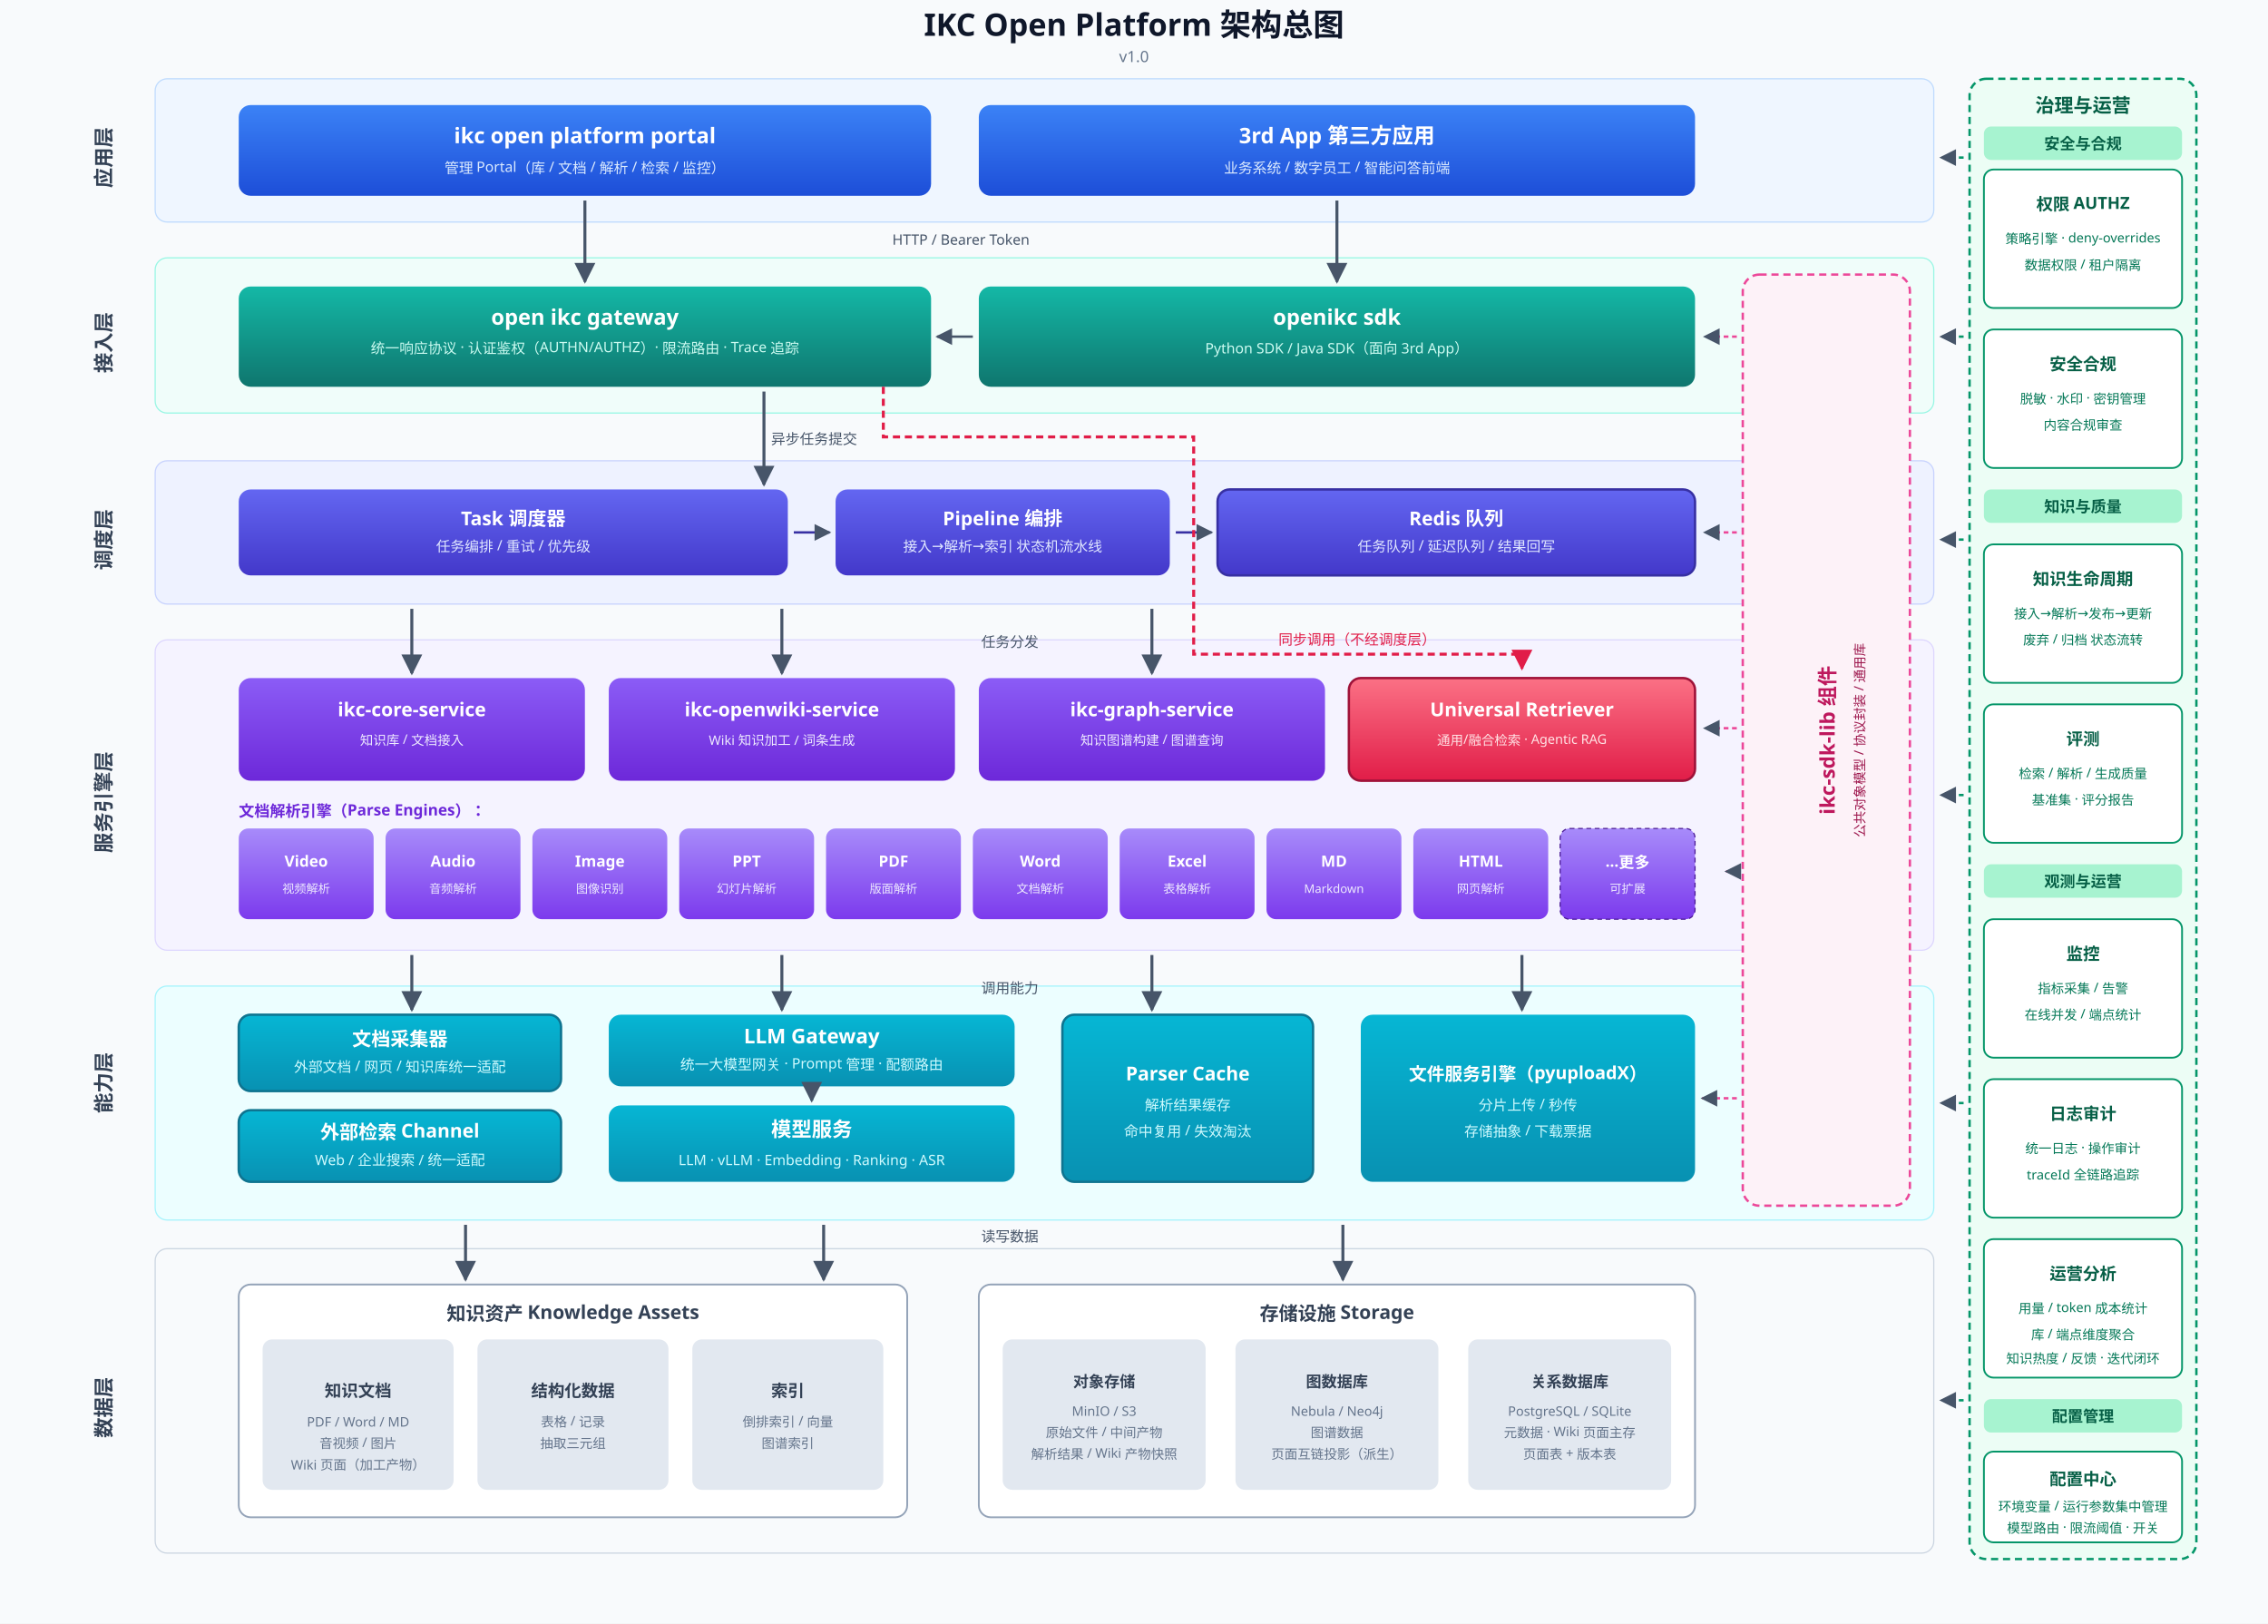
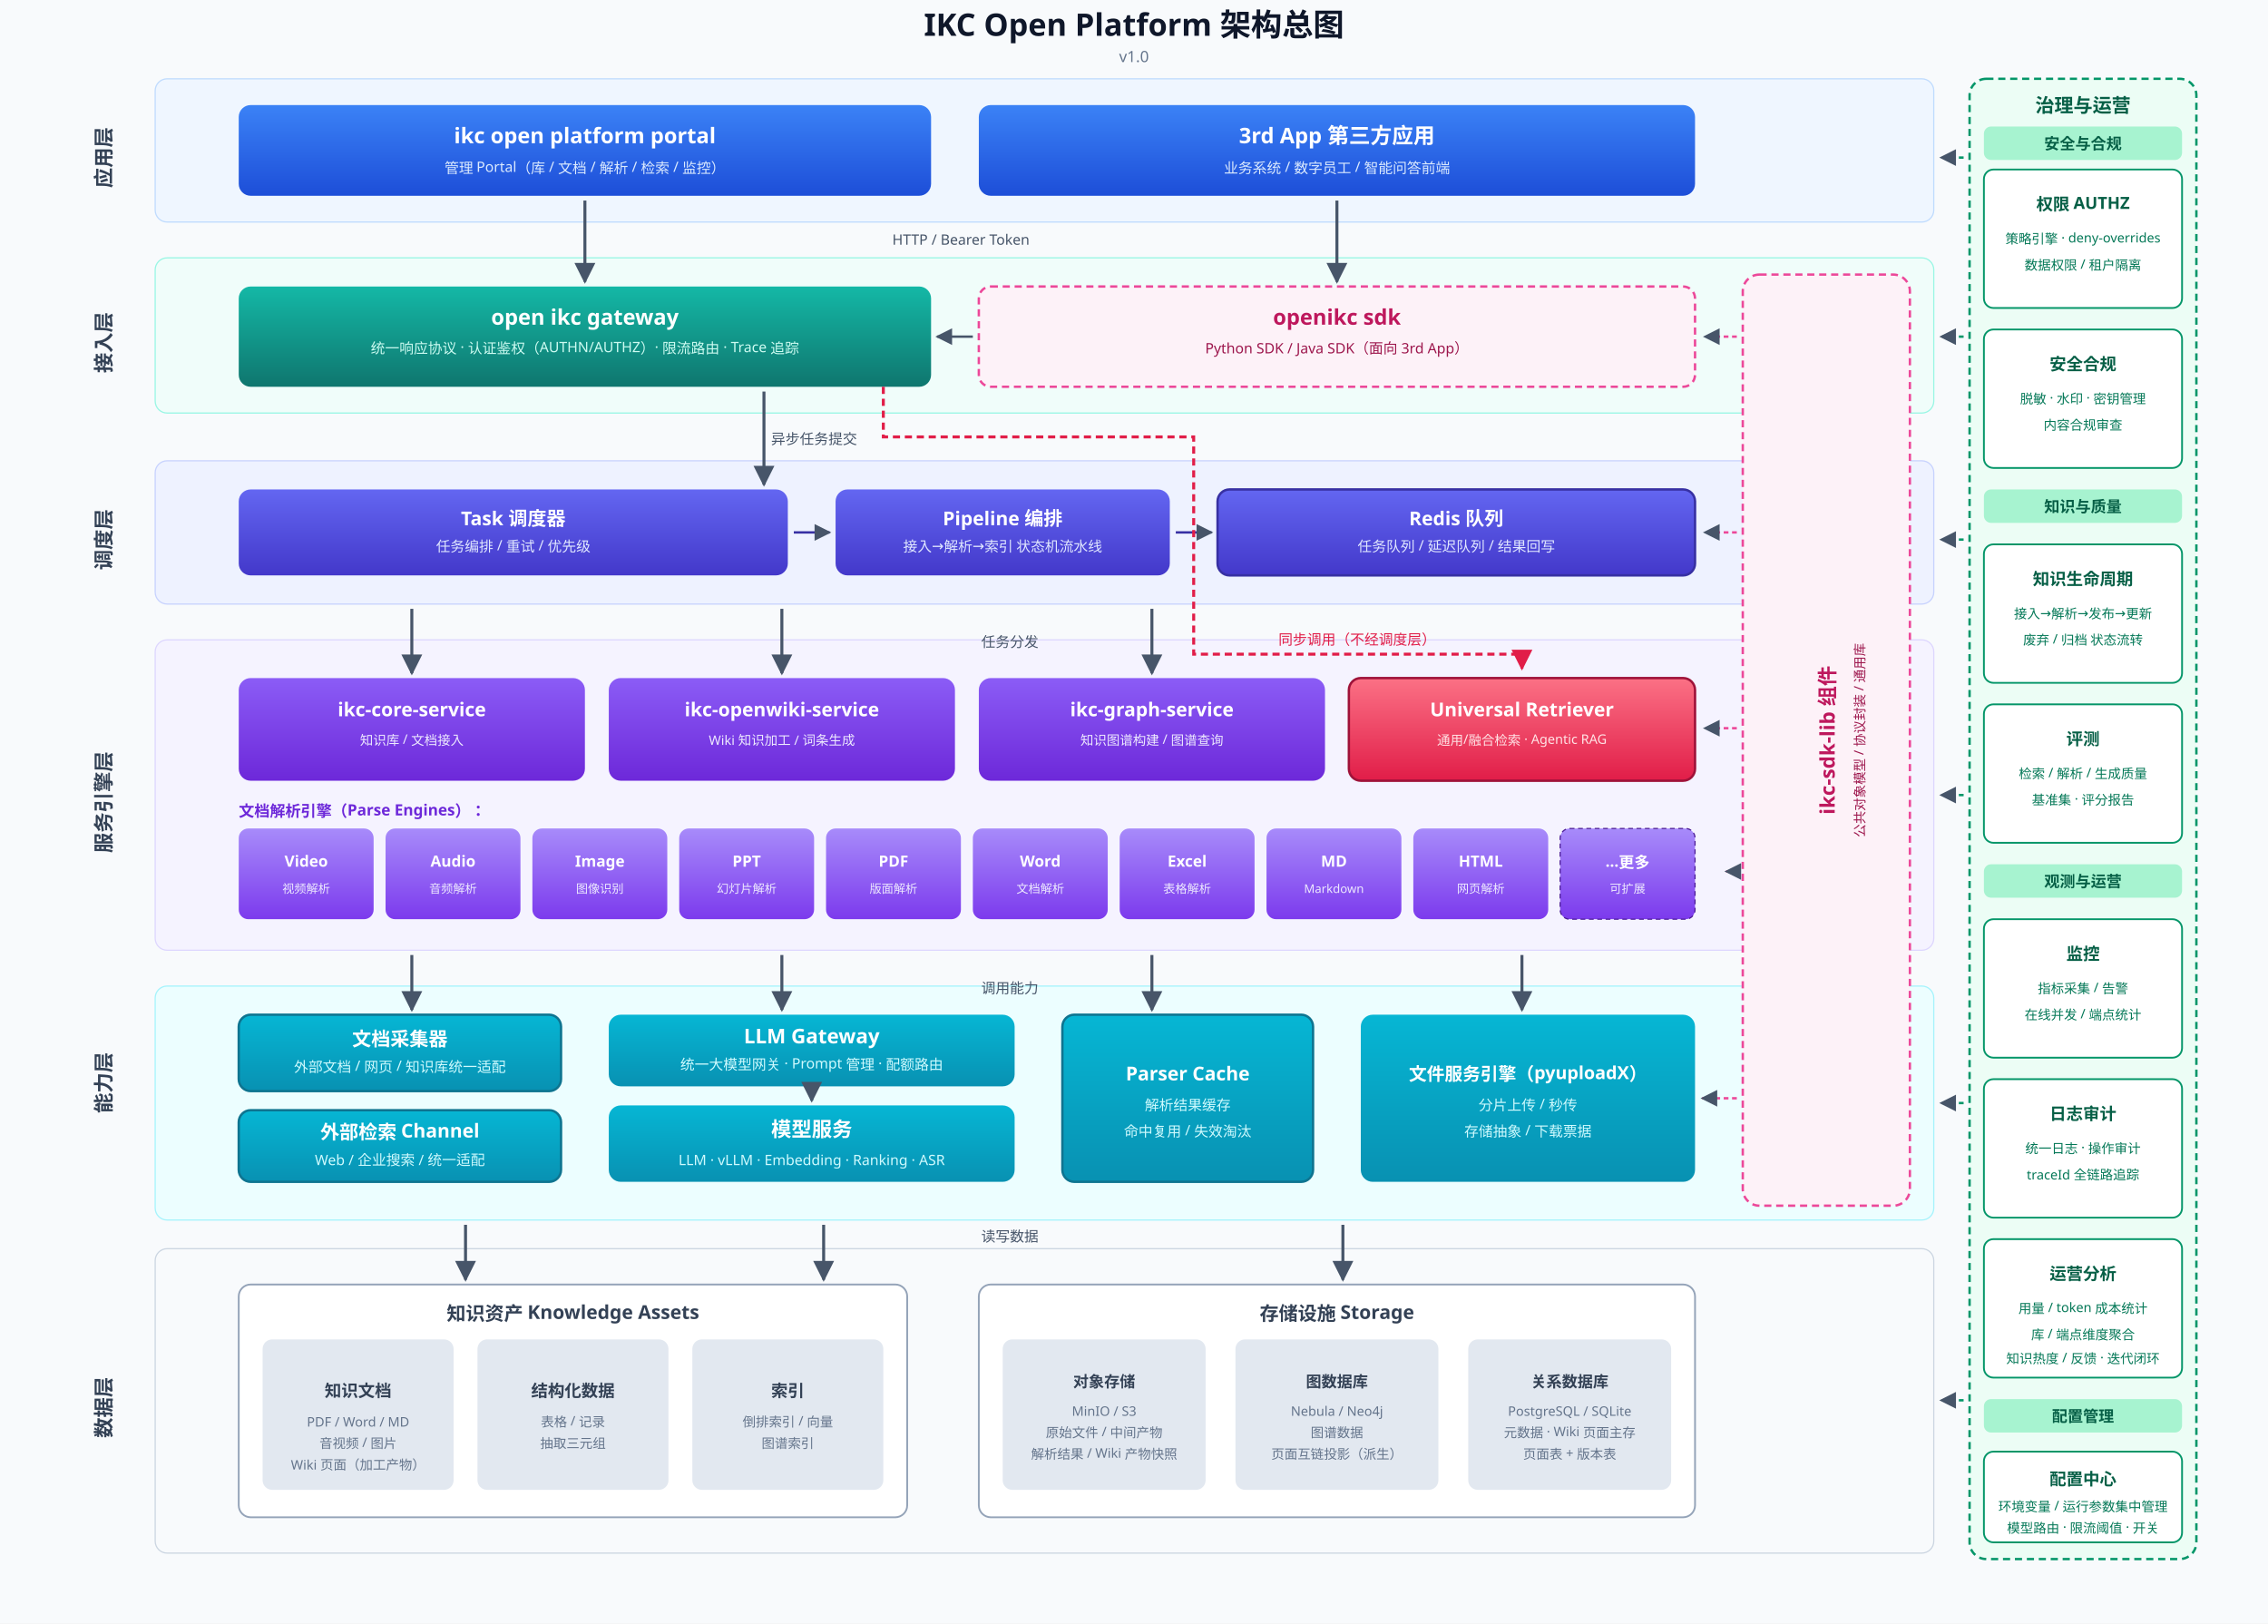
<svg xmlns="http://www.w3.org/2000/svg" viewBox="0 0 1900 1360" font-family="'PingFang SC','Microsoft YaHei','Noto Sans SC',sans-serif">
  <defs>
    <linearGradient id="gBlue" x1="0" y1="0" x2="0" y2="1">
      <stop offset="0" stop-color="#3b82f6" />
      <stop offset="1" stop-color="#1d4ed8" />
    </linearGradient>
    <linearGradient id="gTeal" x1="0" y1="0" x2="0" y2="1">
      <stop offset="0" stop-color="#14b8a6" />
      <stop offset="1" stop-color="#0f766e" />
    </linearGradient>
    <linearGradient id="gIndigo" x1="0" y1="0" x2="0" y2="1">
      <stop offset="0" stop-color="#6366f1" />
      <stop offset="1" stop-color="#4338ca" />
    </linearGradient>
    <linearGradient id="gViolet" x1="0" y1="0" x2="0" y2="1">
      <stop offset="0" stop-color="#8b5cf6" />
      <stop offset="1" stop-color="#6d28d9" />
    </linearGradient>
    <linearGradient id="gVioletLight" x1="0" y1="0" x2="0" y2="1">
      <stop offset="0" stop-color="#a78bfa" />
      <stop offset="1" stop-color="#7c3aed" />
    </linearGradient>
    <linearGradient id="gRose" x1="0" y1="0" x2="0" y2="1">
      <stop offset="0" stop-color="#fb7185" />
      <stop offset="1" stop-color="#e11d48" />
    </linearGradient>
    <linearGradient id="gCyan" x1="0" y1="0" x2="0" y2="1">
      <stop offset="0" stop-color="#06b6d4" />
      <stop offset="1" stop-color="#0891b2" />
    </linearGradient>
    <linearGradient id="gSlate" x1="0" y1="0" x2="0" y2="1">
      <stop offset="0" stop-color="#64748b" />
      <stop offset="1" stop-color="#475569" />
    </linearGradient>
    <marker id="arrow" viewBox="0 0 10 10" refX="9" refY="5" markerWidth="7" markerHeight="7" orient="auto-start-reverse">
      <path d="M 0 0 L 10 5 L 0 10 z" fill="#475569" />
    </marker>
    <marker id="arrowRose" viewBox="0 0 10 10" refX="9" refY="5" markerWidth="7" markerHeight="7" orient="auto-start-reverse">
      <path d="M 0 0 L 10 5 L 0 10 z" fill="#e11d48" />
    </marker>
  </defs>
  <rect x="0" y="0" width="1900" height="1360" fill="#f8fafc" />
  <text x="950" y="30" text-anchor="middle" font-size="26" font-weight="bold" fill="#0f172a">IKC Open Platform 架构总图</text>
  <text x="950" y="52" text-anchor="middle" font-size="13" fill="#64748b">v1.0</text>
  <rect x="130" y="66" width="1490" height="120" rx="10" fill="#eff6ff" stroke="#bfdbfe" />
  <rect x="130" y="216" width="1490" height="130" rx="10" fill="#f0fdfa" stroke="#99f6e4" />
  <rect x="130" y="386" width="1490" height="120" rx="10" fill="#eef2ff" stroke="#c7d2fe" />
  <rect x="130" y="536" width="1490" height="260" rx="10" fill="#f5f3ff" stroke="#ddd6fe" />
  <rect x="130" y="826" width="1490" height="196" rx="10" fill="#ecfeff" stroke="#a5f3fc" />
  <rect x="130" y="1046" width="1490" height="255" rx="10" fill="#f8fafc" stroke="#cbd5e1" />
  <g font-size="17" font-weight="bold" fill="#334155" text-anchor="middle">
    <text x="93" y="132" transform="rotate(-90 93 132)">应用层</text>
    <text x="93" y="287" transform="rotate(-90 93 287)">接入层</text>
    <text x="93" y="452" transform="rotate(-90 93 452)">调度层</text>
    <text x="93" y="672" transform="rotate(-90 93 672)">服务引擎层</text>
    <text x="93" y="907" transform="rotate(-90 93 907)">能力层</text>
    <text x="93" y="1179" transform="rotate(-90 93 1179)">数据层</text>
  </g>
  <g>
    <rect x="200" y="88" width="580" height="76" rx="10" fill="url(#gBlue)" />
    <text x="490" y="120" text-anchor="middle" font-size="18" font-weight="bold" fill="#ffffff">ikc open platform portal</text>
    <text x="490" y="145" text-anchor="middle" font-size="12" fill="#dbeafe">管理 Portal（库 / 文档 / 解析 / 检索 / 监控）</text>
    <rect x="820" y="88" width="600" height="76" rx="10" fill="url(#gBlue)" />
    <text x="1120" y="120" text-anchor="middle" font-size="18" font-weight="bold" fill="#ffffff">3rd App 第三方应用</text>
    <text x="1120" y="145" text-anchor="middle" font-size="12" fill="#dbeafe">业务系统 / 数字员工 / 智能问答前端</text>
  </g>
  <g>
    <rect x="200" y="240" width="580" height="84" rx="10" fill="url(#gTeal)" />
    <text x="490" y="272" text-anchor="middle" font-size="18" font-weight="bold" fill="#ffffff">open ikc gateway</text>
    <text x="490" y="296" text-anchor="middle" font-size="12" fill="#ccfbf1">统一响应协议 · 认证鉴权（AUTHN/AUTHZ）· 限流路由 · Trace 追踪</text>
-     <rect x="820" y="240" width="600" height="84" rx="10" fill="url(#gTeal)" />
-     <text x="1120" y="272" text-anchor="middle" font-size="18" font-weight="bold" fill="#ffffff">openikc sdk</text>
-     <text x="1120" y="296" text-anchor="middle" font-size="12" fill="#ccfbf1">Python SDK / Java SDK（面向 3rd App）</text>
+     <rect x="820" y="240" width="600" height="84" rx="10" fill="#fdf2f8" stroke="#ec4899" stroke-width="2" stroke-dasharray="6 4" />
+     <text x="1120" y="272" text-anchor="middle" font-size="18" font-weight="bold" fill="#be185d">openikc sdk</text>
+     <text x="1120" y="296" text-anchor="middle" font-size="12" fill="#9d174d">Python SDK / Java SDK（面向 3rd App）</text>
  </g>
  <line x1="815" y1="282" x2="785" y2="282" stroke="#475569" stroke-width="2" marker-end="url(#arrow)" />
  <g>
    <rect x="200" y="410" width="460" height="72" rx="10" fill="url(#gIndigo)" />
    <text x="430" y="440" text-anchor="middle" font-size="16" font-weight="bold" fill="#ffffff">Task 调度器</text>
    <text x="430" y="462" text-anchor="middle" font-size="12" fill="#e0e7ff">任务编排 / 重试 / 优先级</text>
    <rect x="700" y="410" width="280" height="72" rx="10" fill="url(#gIndigo)" />
    <text x="840" y="440" text-anchor="middle" font-size="16" font-weight="bold" fill="#ffffff">Pipeline 编排</text>
    <text x="840" y="462" text-anchor="middle" font-size="12" fill="#e0e7ff">接入→解析→索引 状态机流水线</text>
    <rect x="1020" y="410" width="400" height="72" rx="10" fill="url(#gIndigo)" stroke="#3730a3" stroke-width="2" />
    <text x="1220" y="440" text-anchor="middle" font-size="16" font-weight="bold" fill="#ffffff">Redis 队列</text>
    <text x="1220" y="462" text-anchor="middle" font-size="12" fill="#e0e7ff">任务队列 / 延迟队列 / 结果回写</text>
  </g>
  <line x1="665" y1="446" x2="695" y2="446" stroke="#3730a3" stroke-width="2" marker-end="url(#arrow)" />
  <line x1="985" y1="446" x2="1015" y2="446" stroke="#3730a3" stroke-width="2" marker-end="url(#arrow)" />
  <g>
    <rect x="200" y="568" width="290" height="86" rx="10" fill="url(#gViolet)" />
    <text x="345" y="600" text-anchor="middle" font-size="16" font-weight="bold" fill="#ffffff">ikc-core-service</text>
    <text x="345" y="624" text-anchor="middle" font-size="11" fill="#ede9fe">知识库 / 文档接入</text>
    <rect x="510" y="568" width="290" height="86" rx="10" fill="url(#gViolet)" />
    <text x="655" y="600" text-anchor="middle" font-size="16" font-weight="bold" fill="#ffffff">ikc-openwiki-service</text>
    <text x="655" y="624" text-anchor="middle" font-size="11" fill="#ede9fe">Wiki 知识加工 / 词条生成</text>
    <rect x="820" y="568" width="290" height="86" rx="10" fill="url(#gViolet)" />
    <text x="965" y="600" text-anchor="middle" font-size="16" font-weight="bold" fill="#ffffff">ikc-graph-service</text>
    <text x="965" y="624" text-anchor="middle" font-size="11" fill="#ede9fe">知识图谱构建 / 图谱查询</text>
    <rect x="1130" y="568" width="290" height="86" rx="10" fill="url(#gRose)" stroke="#9f1239" stroke-width="2" />
    <text x="1275" y="600" text-anchor="middle" font-size="16" font-weight="bold" fill="#ffffff">Universal Retriever</text>
    <text x="1275" y="624" text-anchor="middle" font-size="11" fill="#ffe4e6">通用/融合检索 · Agentic RAG</text>
  </g>
  <text x="200" y="684" font-size="13" font-weight="bold" fill="#6d28d9">文档解析引擎（Parse Engines）：</text>
  <g font-size="13" font-weight="bold" fill="#ffffff" text-anchor="middle">
    <rect x="200" y="694" width="113" height="76" rx="8" fill="url(#gVioletLight)" />
    <text x="256.5" y="726">Video</text>
    <text x="256.5" y="748" font-size="10" font-weight="normal" fill="#ede9fe">视频解析</text>
    <rect x="323" y="694" width="113" height="76" rx="8" fill="url(#gVioletLight)" />
    <text x="379.5" y="726">Audio</text>
    <text x="379.5" y="748" font-size="10" font-weight="normal" fill="#ede9fe">音频解析</text>
    <rect x="446" y="694" width="113" height="76" rx="8" fill="url(#gVioletLight)" />
    <text x="502.5" y="726">Image</text>
    <text x="502.5" y="748" font-size="10" font-weight="normal" fill="#ede9fe">图像识别</text>
    <rect x="569" y="694" width="113" height="76" rx="8" fill="url(#gVioletLight)" />
    <text x="625.5" y="726">PPT</text>
    <text x="625.5" y="748" font-size="10" font-weight="normal" fill="#ede9fe">幻灯片解析</text>
    <rect x="692" y="694" width="113" height="76" rx="8" fill="url(#gVioletLight)" />
    <text x="748.5" y="726">PDF</text>
    <text x="748.5" y="748" font-size="10" font-weight="normal" fill="#ede9fe">版面解析</text>
    <rect x="815" y="694" width="113" height="76" rx="8" fill="url(#gVioletLight)" />
    <text x="871.5" y="726">Word</text>
    <text x="871.5" y="748" font-size="10" font-weight="normal" fill="#ede9fe">文档解析</text>
    <rect x="938" y="694" width="113" height="76" rx="8" fill="url(#gVioletLight)" />
    <text x="994.5" y="726">Excel</text>
    <text x="994.5" y="748" font-size="10" font-weight="normal" fill="#ede9fe">表格解析</text>
    <rect x="1061" y="694" width="113" height="76" rx="8" fill="url(#gVioletLight)" />
    <text x="1117.5" y="726">MD</text>
    <text x="1117.5" y="748" font-size="10" font-weight="normal" fill="#ede9fe">Markdown</text>
    <rect x="1184" y="694" width="113" height="76" rx="8" fill="url(#gVioletLight)" />
    <text x="1240.5" y="726">HTML</text>
    <text x="1240.5" y="748" font-size="10" font-weight="normal" fill="#ede9fe">网页解析</text>
    <rect x="1307" y="694" width="113" height="76" rx="8" fill="url(#gVioletLight)" stroke="#4c1d95" stroke-dasharray="4 3" />
    <text x="1363.5" y="726">…更多</text>
    <text x="1363.5" y="748" font-size="10" font-weight="normal" fill="#ede9fe">可扩展</text>
  </g>
  <g>
    <rect x="200" y="850" width="270" height="64" rx="10" fill="url(#gCyan)" stroke="#0e7490" stroke-width="2" />
    <text x="335" y="876" text-anchor="middle" font-size="16" font-weight="bold" fill="#ffffff">文档采集器</text>
    <text x="335" y="898" text-anchor="middle" font-size="12" fill="#cffafe">外部文档 / 网页 / 知识库统一适配</text>
    <rect x="200" y="930" width="270" height="60" rx="10" fill="url(#gCyan)" stroke="#0e7490" stroke-width="2" />
    <text x="335" y="954" text-anchor="middle" font-size="16" font-weight="bold" fill="#ffffff">外部检索 Channel</text>
    <text x="335" y="976" text-anchor="middle" font-size="12" fill="#cffafe">Web / 企业搜索 / 统一适配</text>
    <rect x="510" y="850" width="340" height="60" rx="10" fill="url(#gCyan)" />
    <text x="680" y="874" text-anchor="middle" font-size="17" font-weight="bold" fill="#ffffff">LLM Gateway</text>
    <text x="680" y="896" text-anchor="middle" font-size="12" fill="#cffafe">统一大模型网关 · Prompt 管理 · 配额路由</text>
    <line x1="680" y1="912" x2="680" y2="922" stroke="#0e7490" stroke-width="2.5" marker-end="url(#arrow)" />
    <rect x="510" y="926" width="340" height="64" rx="10" fill="url(#gCyan)" />
    <text x="680" y="952" text-anchor="middle" font-size="17" font-weight="bold" fill="#ffffff">模型服务</text>
    <text x="680" y="976" text-anchor="middle" font-size="12" fill="#cffafe">LLM · vLLM · Embedding · Ranking · ASR</text>
    <rect x="890" y="850" width="210" height="140" rx="10" fill="url(#gCyan)" stroke="#0e7490" stroke-width="2" />
    <text x="995" y="905" text-anchor="middle" font-size="16" font-weight="bold" fill="#ffffff">Parser Cache</text>
    <text x="995" y="930" text-anchor="middle" font-size="12" fill="#cffafe">解析结果缓存</text>
    <text x="995" y="952" text-anchor="middle" font-size="12" fill="#cffafe">命中复用 / 失效淘汰</text>
    <rect x="1140" y="850" width="280" height="140" rx="10" fill="url(#gCyan)" />
    <text x="1280" y="905" text-anchor="middle" font-size="15" font-weight="bold" fill="#ffffff">文件服务引擎（pyuploadX）</text>
    <text x="1280" y="930" text-anchor="middle" font-size="12" fill="#cffafe">分片上传 / 秒传</text>
    <text x="1280" y="952" text-anchor="middle" font-size="12" fill="#cffafe">存储抽象 / 下载票据</text>
  </g>
  <g>
    <rect x="200" y="1076" width="560" height="195" rx="10" fill="#ffffff" stroke="#94a3b8" stroke-width="1.5" />
    <text x="480" y="1106" text-anchor="middle" font-size="16" font-weight="bold" fill="#334155">知识资产 Knowledge Assets</text>
    <g text-anchor="middle">
      <rect x="220" y="1122" width="160" height="126" rx="8" fill="#e2e8f0" />
      <text x="300" y="1170" font-size="14" font-weight="bold" fill="#334155">知识文档</text>
      <text x="300" y="1195" font-size="11" fill="#64748b">PDF / Word / MD</text>
      <text x="300" y="1213" font-size="11" fill="#64748b">音视频 / 图片</text>
      <text x="300" y="1231" font-size="11" fill="#64748b">Wiki 页面（加工产物）</text>
      <rect x="400" y="1122" width="160" height="126" rx="8" fill="#e2e8f0" />
      <text x="480" y="1170" font-size="14" font-weight="bold" fill="#334155">结构化数据</text>
      <text x="480" y="1195" font-size="11" fill="#64748b">表格 / 记录</text>
      <text x="480" y="1213" font-size="11" fill="#64748b">抽取三元组</text>
      <rect x="580" y="1122" width="160" height="126" rx="8" fill="#e2e8f0" />
      <text x="660" y="1170" font-size="14" font-weight="bold" fill="#334155">索引</text>
      <text x="660" y="1195" font-size="11" fill="#64748b">倒排索引 / 向量</text>
      <text x="660" y="1213" font-size="11" fill="#64748b">图谱索引</text>
    </g>
    <rect x="820" y="1076" width="600" height="195" rx="10" fill="#ffffff" stroke="#94a3b8" stroke-width="1.5" />
    <text x="1120" y="1106" text-anchor="middle" font-size="16" font-weight="bold" fill="#334155">存储设施 Storage</text>
    <g text-anchor="middle">
      <rect x="840" y="1122" width="170" height="126" rx="8" fill="#e2e8f0" />
      <text x="925" y="1162" font-size="13" font-weight="bold" fill="#334155">对象存储</text>
      <text x="925" y="1186" font-size="11" fill="#64748b">MinIO / S3</text>
      <text x="925" y="1204" font-size="11" fill="#64748b">原始文件 / 中间产物</text>
      <text x="925" y="1222" font-size="11" fill="#64748b">解析结果 / Wiki 产物快照</text>
      <rect x="1035" y="1122" width="170" height="126" rx="8" fill="#e2e8f0" />
      <text x="1120" y="1162" font-size="13" font-weight="bold" fill="#334155">图数据库</text>
      <text x="1120" y="1186" font-size="11" fill="#64748b">Nebula / Neo4j</text>
      <text x="1120" y="1204" font-size="11" fill="#64748b">图谱数据</text>
      <text x="1120" y="1222" font-size="11" fill="#64748b">页面互链投影（派生）</text>
      <rect x="1230" y="1122" width="170" height="126" rx="8" fill="#e2e8f0" />
      <text x="1315" y="1162" font-size="13" font-weight="bold" fill="#334155">关系数据库</text>
      <text x="1315" y="1186" font-size="11" fill="#64748b">PostgreSQL / SQLite</text>
      <text x="1315" y="1204" font-size="11" fill="#64748b">元数据 · Wiki 页面主存</text>
      <text x="1315" y="1222" font-size="11" fill="#64748b">页面表 + 版本表</text>
    </g>
  </g>
  <g>
    <rect x="1460" y="230" width="140" height="780" rx="14" fill="#fdf2f8" stroke="#ec4899" stroke-width="2" stroke-dasharray="6 4" />
    <text x="1537" y="620" text-anchor="middle" font-size="17" font-weight="bold" fill="#be185d" transform="rotate(-90 1537 620)">ikc-sdk-lib 组件</text>
    <text x="1562" y="620" text-anchor="middle" font-size="11" fill="#9d174d" transform="rotate(-90 1562 620)">公共对象模型 / 协议封装 / 通用库</text>
    <g stroke="#ec4899" stroke-width="2" stroke-dasharray="4 3">
      <line x1="1455" y1="282" x2="1428" y2="282" marker-end="url(#arrow)" />
      <line x1="1455" y1="446" x2="1428" y2="446" marker-end="url(#arrow)" />
      <line x1="1455" y1="610" x2="1428" y2="610" marker-end="url(#arrow)" />
      <line x1="1455" y1="730" x2="1446" y2="730" marker-end="url(#arrow)" />
      <line x1="1455" y1="920" x2="1426" y2="920" marker-end="url(#arrow)" />
    </g>
  </g>
  <g>
    <rect x="1650" y="66" width="190" height="1240" rx="14" fill="#ecfdf5" stroke="#059669" stroke-width="2" stroke-dasharray="6 4" />
    <text x="1745" y="94" text-anchor="middle" font-size="16" font-weight="bold" fill="#065f46">治理与运营</text>
    <rect x="1662" y="106" width="166" height="28" rx="6" fill="#a7f3d0" />
    <text x="1745" y="125" text-anchor="middle" font-size="13" font-weight="bold" fill="#065f46">安全与合规</text>
    <rect x="1662" y="142" width="166" height="116" rx="8" fill="#ffffff" stroke="#059669" stroke-width="1.5" />
    <text x="1745" y="176" text-anchor="middle" font-size="14" font-weight="bold" fill="#065f46">权限 AUTHZ</text>
    <text x="1745" y="204" text-anchor="middle" font-size="11" fill="#047857">策略引擎 · deny-overrides</text>
    <text x="1745" y="226" text-anchor="middle" font-size="11" fill="#047857">数据权限 / 租户隔离</text>
    <rect x="1662" y="276" width="166" height="116" rx="8" fill="#ffffff" stroke="#059669" stroke-width="1.5" />
    <text x="1745" y="310" text-anchor="middle" font-size="14" font-weight="bold" fill="#065f46">安全合规</text>
    <text x="1745" y="338" text-anchor="middle" font-size="11" fill="#047857">脱敏 · 水印 · 密钥管理</text>
    <text x="1745" y="360" text-anchor="middle" font-size="11" fill="#047857">内容合规审查</text>
    <rect x="1662" y="410" width="166" height="28" rx="6" fill="#a7f3d0" />
    <text x="1745" y="429" text-anchor="middle" font-size="13" font-weight="bold" fill="#065f46">知识与质量</text>
    <rect x="1662" y="456" width="166" height="116" rx="8" fill="#ffffff" stroke="#059669" stroke-width="1.5" />
    <text x="1745" y="490" text-anchor="middle" font-size="14" font-weight="bold" fill="#065f46">知识生命周期</text>
    <text x="1745" y="518" text-anchor="middle" font-size="11" fill="#047857">接入→解析→发布→更新</text>
    <text x="1745" y="540" text-anchor="middle" font-size="11" fill="#047857">废弃 / 归档 状态流转</text>
    <rect x="1662" y="590" width="166" height="116" rx="8" fill="#ffffff" stroke="#059669" stroke-width="1.5" />
    <text x="1745" y="624" text-anchor="middle" font-size="14" font-weight="bold" fill="#065f46">评测</text>
    <text x="1745" y="652" text-anchor="middle" font-size="11" fill="#047857">检索 / 解析 / 生成质量</text>
    <text x="1745" y="674" text-anchor="middle" font-size="11" fill="#047857">基准集 · 评分报告</text>
    <rect x="1662" y="724" width="166" height="28" rx="6" fill="#a7f3d0" />
    <text x="1745" y="743" text-anchor="middle" font-size="13" font-weight="bold" fill="#065f46">观测与运营</text>
    <rect x="1662" y="770" width="166" height="116" rx="8" fill="#ffffff" stroke="#059669" stroke-width="1.5" />
    <text x="1745" y="804" text-anchor="middle" font-size="14" font-weight="bold" fill="#065f46">监控</text>
    <text x="1745" y="832" text-anchor="middle" font-size="11" fill="#047857">指标采集 / 告警</text>
    <text x="1745" y="854" text-anchor="middle" font-size="11" fill="#047857">在线并发 / 端点统计</text>
    <rect x="1662" y="904" width="166" height="116" rx="8" fill="#ffffff" stroke="#059669" stroke-width="1.5" />
    <text x="1745" y="938" text-anchor="middle" font-size="14" font-weight="bold" fill="#065f46">日志审计</text>
    <text x="1745" y="966" text-anchor="middle" font-size="11" fill="#047857">统一日志 · 操作审计</text>
    <text x="1745" y="988" text-anchor="middle" font-size="11" fill="#047857">traceId 全链路追踪</text>
    <rect x="1662" y="1038" width="166" height="116" rx="8" fill="#ffffff" stroke="#059669" stroke-width="1.5" />
    <text x="1745" y="1072" text-anchor="middle" font-size="14" font-weight="bold" fill="#065f46">运营分析</text>
    <text x="1745" y="1100" text-anchor="middle" font-size="11" fill="#047857">用量 / token 成本统计</text>
    <text x="1745" y="1122" text-anchor="middle" font-size="11" fill="#047857">库 / 端点维度聚合</text>
    <text x="1745" y="1142" text-anchor="middle" font-size="11" fill="#047857">知识热度 / 反馈 · 迭代闭环</text>
    <rect x="1662" y="1172" width="166" height="28" rx="6" fill="#a7f3d0" />
    <text x="1745" y="1191" text-anchor="middle" font-size="13" font-weight="bold" fill="#065f46">配置管理</text>
    <rect x="1662" y="1216" width="166" height="76" rx="8" fill="#ffffff" stroke="#059669" stroke-width="1.5" />
    <text x="1745" y="1244" text-anchor="middle" font-size="14" font-weight="bold" fill="#065f46">配置中心</text>
    <text x="1745" y="1266" text-anchor="middle" font-size="11" fill="#047857">环境变量 / 运行参数集中管理</text>
    <text x="1745" y="1284" text-anchor="middle" font-size="11" fill="#047857">模型路由 · 限流阈值 · 开关</text>
    <g stroke="#059669" stroke-width="2" stroke-dasharray="4 3">
      <line x1="1645" y1="132" x2="1626" y2="132" marker-end="url(#arrow)" />
      <line x1="1645" y1="282" x2="1626" y2="282" marker-end="url(#arrow)" />
      <line x1="1645" y1="452" x2="1626" y2="452" marker-end="url(#arrow)" />
      <line x1="1645" y1="666" x2="1626" y2="666" marker-end="url(#arrow)" />
      <line x1="1645" y1="924" x2="1626" y2="924" marker-end="url(#arrow)" />
      <line x1="1645" y1="1173" x2="1626" y2="1173" marker-end="url(#arrow)" />
    </g>
  </g>
  <g stroke="#475569" stroke-width="2.5">
    <line x1="490" y1="168" x2="490" y2="236" marker-end="url(#arrow)" />
    <line x1="1120" y1="168" x2="1120" y2="236" marker-end="url(#arrow)" />
    <line x1="640" y1="328" x2="640" y2="406" marker-end="url(#arrow)" />
    <line x1="345" y1="510" x2="345" y2="564" marker-end="url(#arrow)" />
    <line x1="655" y1="510" x2="655" y2="564" marker-end="url(#arrow)" />
    <line x1="965" y1="510" x2="965" y2="564" marker-end="url(#arrow)" />
    <line x1="345" y1="800" x2="345" y2="846" marker-end="url(#arrow)" />
    <line x1="655" y1="800" x2="655" y2="846" marker-end="url(#arrow)" />
    <line x1="965" y1="800" x2="965" y2="846" marker-end="url(#arrow)" />
    <line x1="1275" y1="800" x2="1275" y2="846" marker-end="url(#arrow)" />
    <line x1="390" y1="1026" x2="390" y2="1072" marker-end="url(#arrow)" />
    <line x1="690" y1="1026" x2="690" y2="1072" marker-end="url(#arrow)" />
    <line x1="1125" y1="1026" x2="1125" y2="1072" marker-end="url(#arrow)" />
  </g>
  <path d="M 740 324 L 740 366 L 1000 366 L 1000 548 L 1275 548 L 1275 560" fill="none" stroke="#e11d48" stroke-width="2.5" stroke-dasharray="6 4" marker-end="url(#arrowRose)" />
  <text x="1137" y="540" text-anchor="middle" font-size="12" fill="#e11d48">同步调用（不经调度层）</text>
  <g font-size="12" fill="#475569" text-anchor="middle">
    <text x="805" y="205">HTTP / Bearer Token</text>
    <text x="682" y="372">异步任务提交</text>
    <text x="846" y="542">任务分发</text>
    <text x="846" y="832">调用能力</text>
    <text x="846" y="1040">读写数据</text>
  </g>
</svg>
